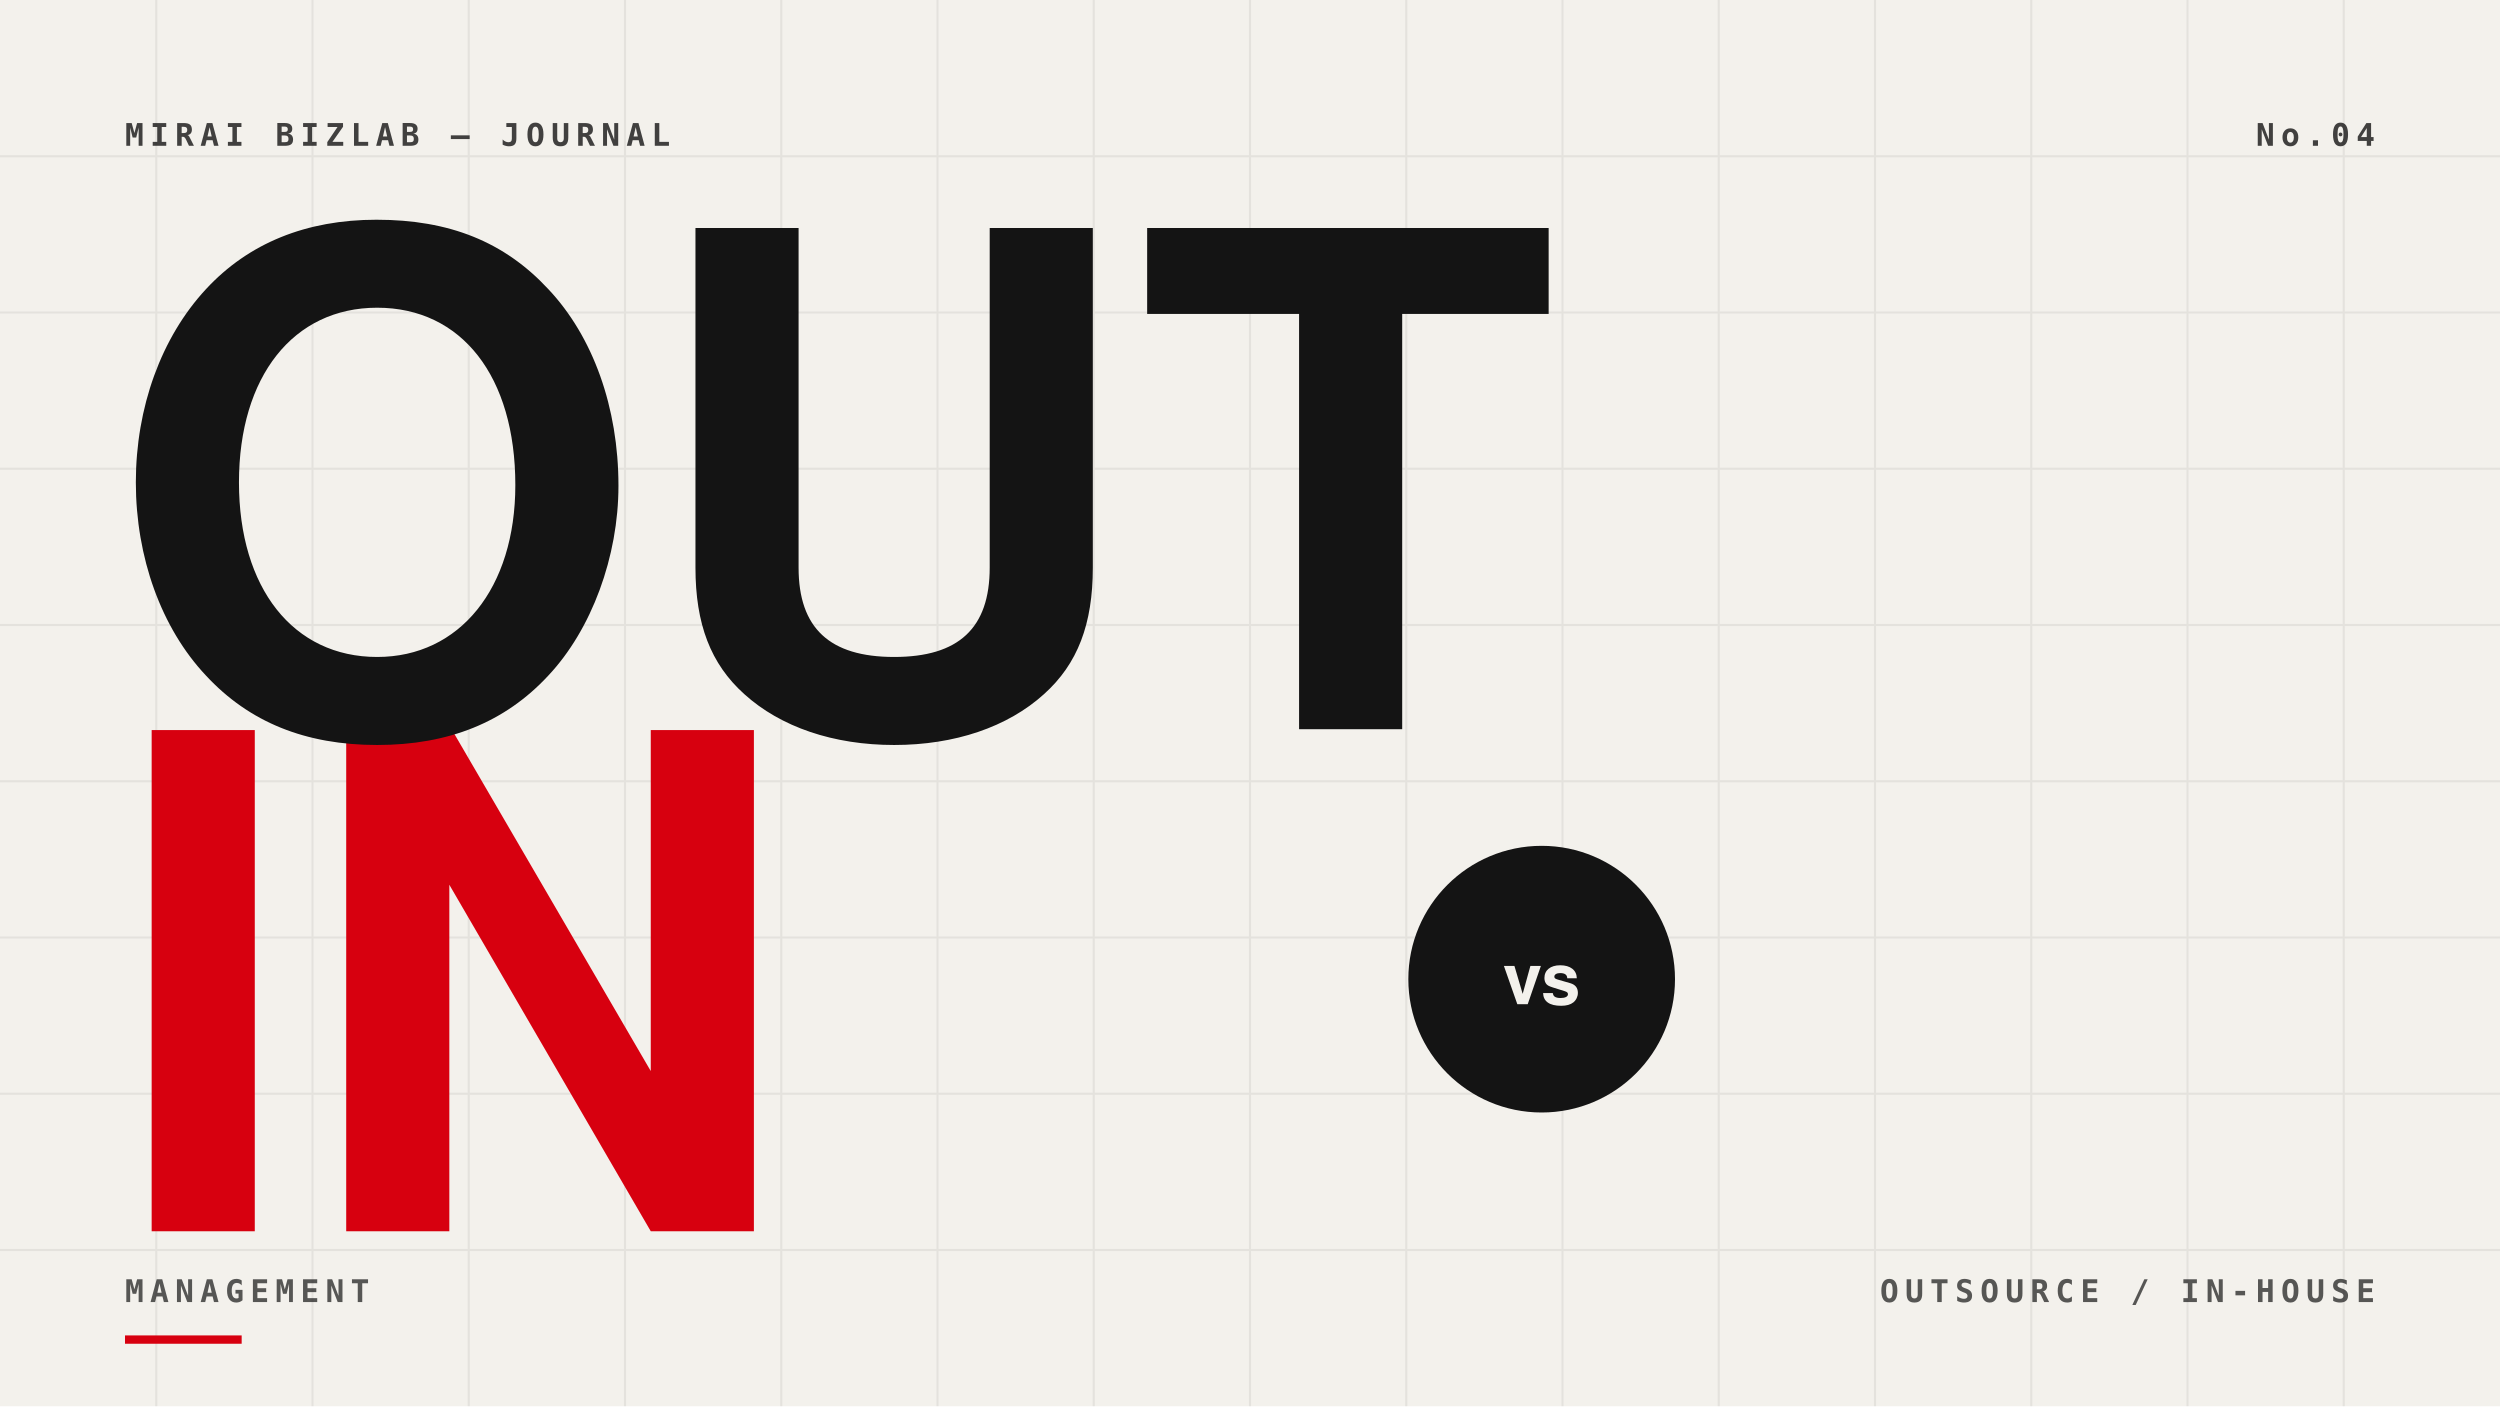
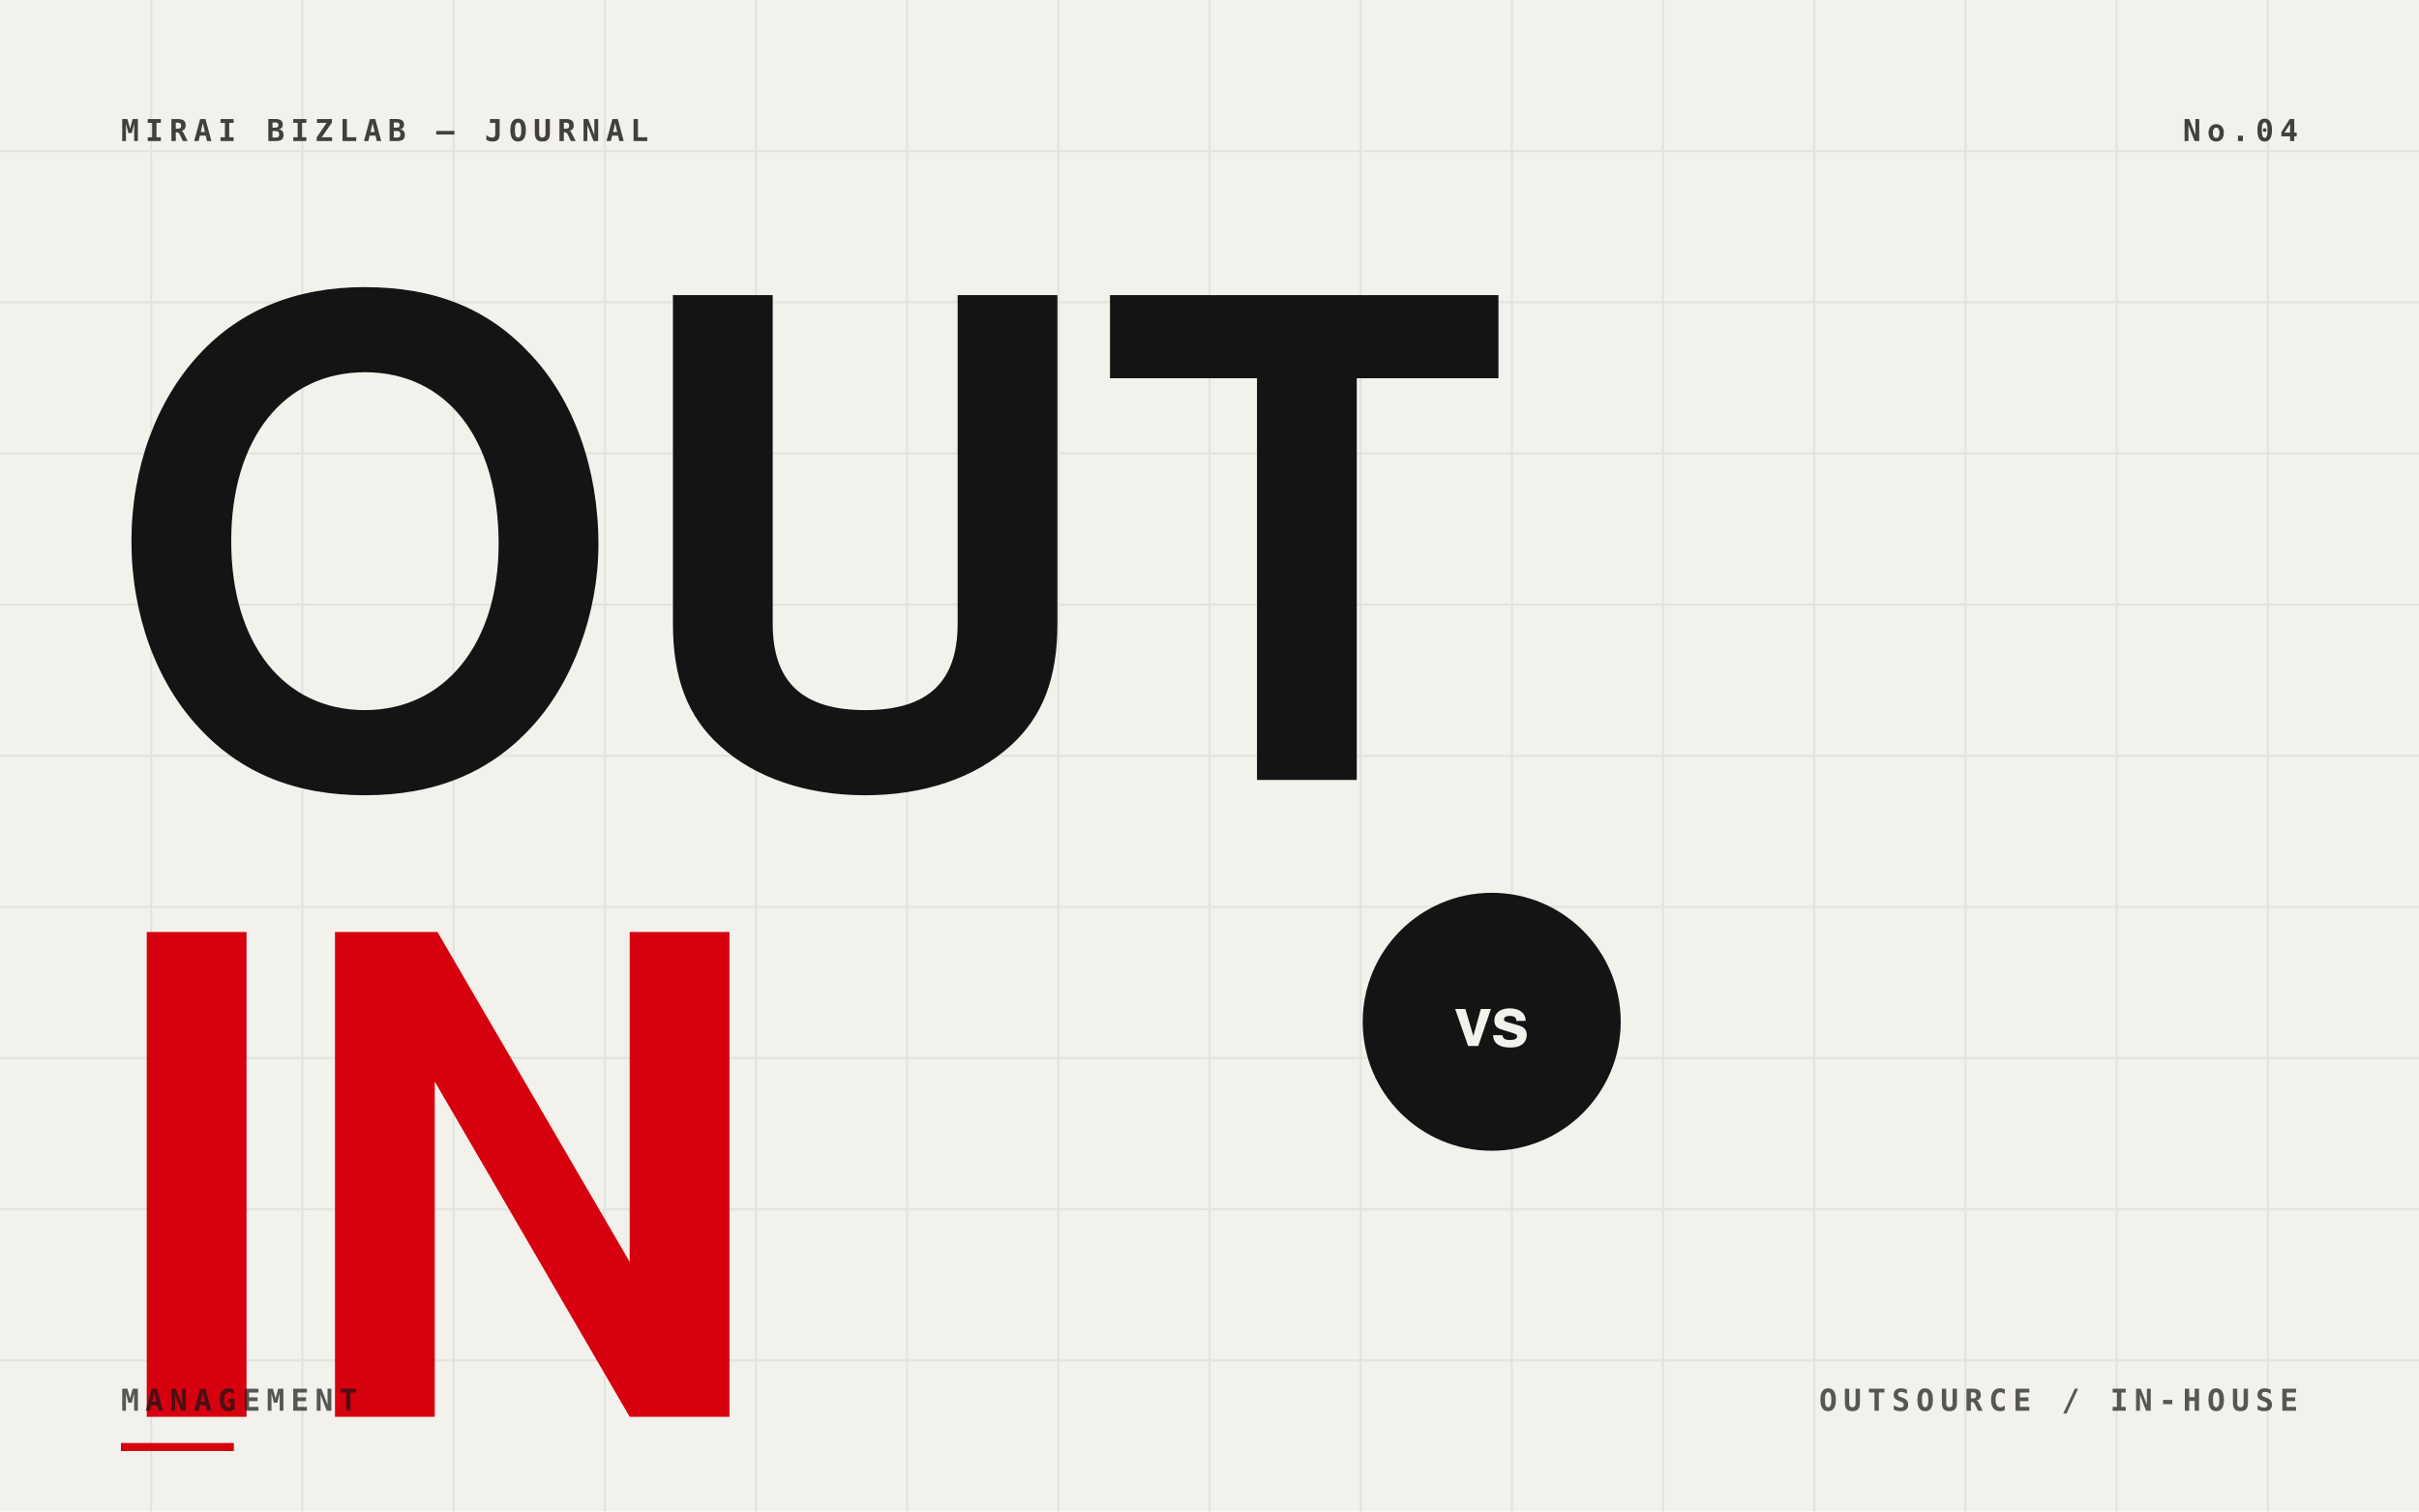
- <svg xmlns="http://www.w3.org/2000/svg" viewBox="0 0 1200 675" width="1200" height="675" role="img" aria-label="OUT vs IN — outsourcing versus hiring">
-   <rect width="1200" height="675" fill="#F3F1EC" />
-   <path d="M75 0V675M150 0V675M225 0V675M300 0V675M375 0V675M450 0V675M525 0V675M600 0V675M675 0V675M750 0V675M825 0V675M900 0V675M975 0V675M1050 0V675M1125 0V675M0 75H1200M0 150H1200M0 225H1200M0 300H1200M0 375H1200M0 450H1200M0 525H1200M0 600H1200" stroke="#141414" stroke-opacity="0.07" stroke-width="1" fill="none" />
+ <svg xmlns="http://www.w3.org/2000/svg" viewBox="0 0 1200 750" width="1200" height="750" role="img" aria-label="OUT vs IN — outsourcing versus hiring">
+   <rect width="1200" height="750" fill="#F3F1EC" />
+   <path d="M75 0V750M150 0V750M225 0V750M300 0V750M375 0V750M450 0V750M525 0V750M600 0V750M675 0V750M750 0V750M825 0V750M900 0V750M975 0V750M1050 0V750M1125 0V750M0 75H1200M0 150H1200M0 225H1200M0 300H1200M0 375H1200M0 450H1200M0 525H1200M0 600H1200M0 675H1200" stroke="#141414" stroke-opacity="0.07" stroke-width="1" fill="none" />
  <text x="60" y="70" font-family="SFMono-Regular, Menlo, Consolas, monospace" font-size="15" font-weight="700" letter-spacing="3" fill="#141414" fill-opacity="0.8">MIRAI BIZLAB — JOURNAL</text>
  <text x="1140" y="70" font-family="SFMono-Regular, Menlo, Consolas, monospace" font-size="15" font-weight="700" letter-spacing="3" fill="#141414" fill-opacity="0.8" text-anchor="end">No.04</text>
-   <text x="52" y="591" font-family="Helvetica Neue, Helvetica, Arial, sans-serif" font-weight="800" font-size="330" textLength="380" lengthAdjust="spacingAndGlyphs" fill="#D7000F">IN</text>
-   <circle cx="740" cy="470" r="64" fill="#141414" />
-   <text x="740" y="482" text-anchor="middle" font-family="Helvetica Neue, Helvetica, Arial, sans-serif" font-weight="700" font-size="34" fill="#F3F1EC">vs</text>
-   <text x="52" y="350" font-family="Helvetica Neue, Helvetica, Arial, sans-serif" font-weight="800" font-size="330" textLength="640" lengthAdjust="spacingAndGlyphs" fill="#141414">OUT</text>
-   <text x="60" y="625" font-family="SFMono-Regular, Menlo, Consolas, monospace" font-size="15" font-weight="700" letter-spacing="3" fill="#141414" fill-opacity="0.7">MANAGEMENT</text>
-   <text x="1140" y="625" font-family="SFMono-Regular, Menlo, Consolas, monospace" font-size="15" font-weight="700" letter-spacing="3" fill="#141414" fill-opacity="0.7" text-anchor="end">OUTSOURCE / IN-HOUSE</text>
-   <rect x="60" y="641" width="56" height="4" fill="#D7000F" />
+   <g transform="translate(0,37)">
+     <text x="52" y="666" font-family="Helvetica Neue, Helvetica, Arial, sans-serif" font-weight="800" font-size="330" textLength="380" lengthAdjust="spacingAndGlyphs" fill="#D7000F">IN</text>
+     <circle cx="740" cy="470" r="64" fill="#141414" />
+     <text x="740" y="482" text-anchor="middle" font-family="Helvetica Neue, Helvetica, Arial, sans-serif" font-weight="700" font-size="34" fill="#F3F1EC">vs</text>
+     <text x="52" y="350" font-family="Helvetica Neue, Helvetica, Arial, sans-serif" font-weight="800" font-size="330" textLength="640" lengthAdjust="spacingAndGlyphs" fill="#141414">OUT</text>
+   </g>
+   <text x="60" y="700" font-family="SFMono-Regular, Menlo, Consolas, monospace" font-size="15" font-weight="700" letter-spacing="3" fill="#141414" fill-opacity="0.7">MANAGEMENT</text>
+   <text x="1140" y="700" font-family="SFMono-Regular, Menlo, Consolas, monospace" font-size="15" font-weight="700" letter-spacing="3" fill="#141414" fill-opacity="0.7" text-anchor="end">OUTSOURCE / IN-HOUSE</text>
+   <rect x="60" y="716" width="56" height="4" fill="#D7000F" />
</svg>
